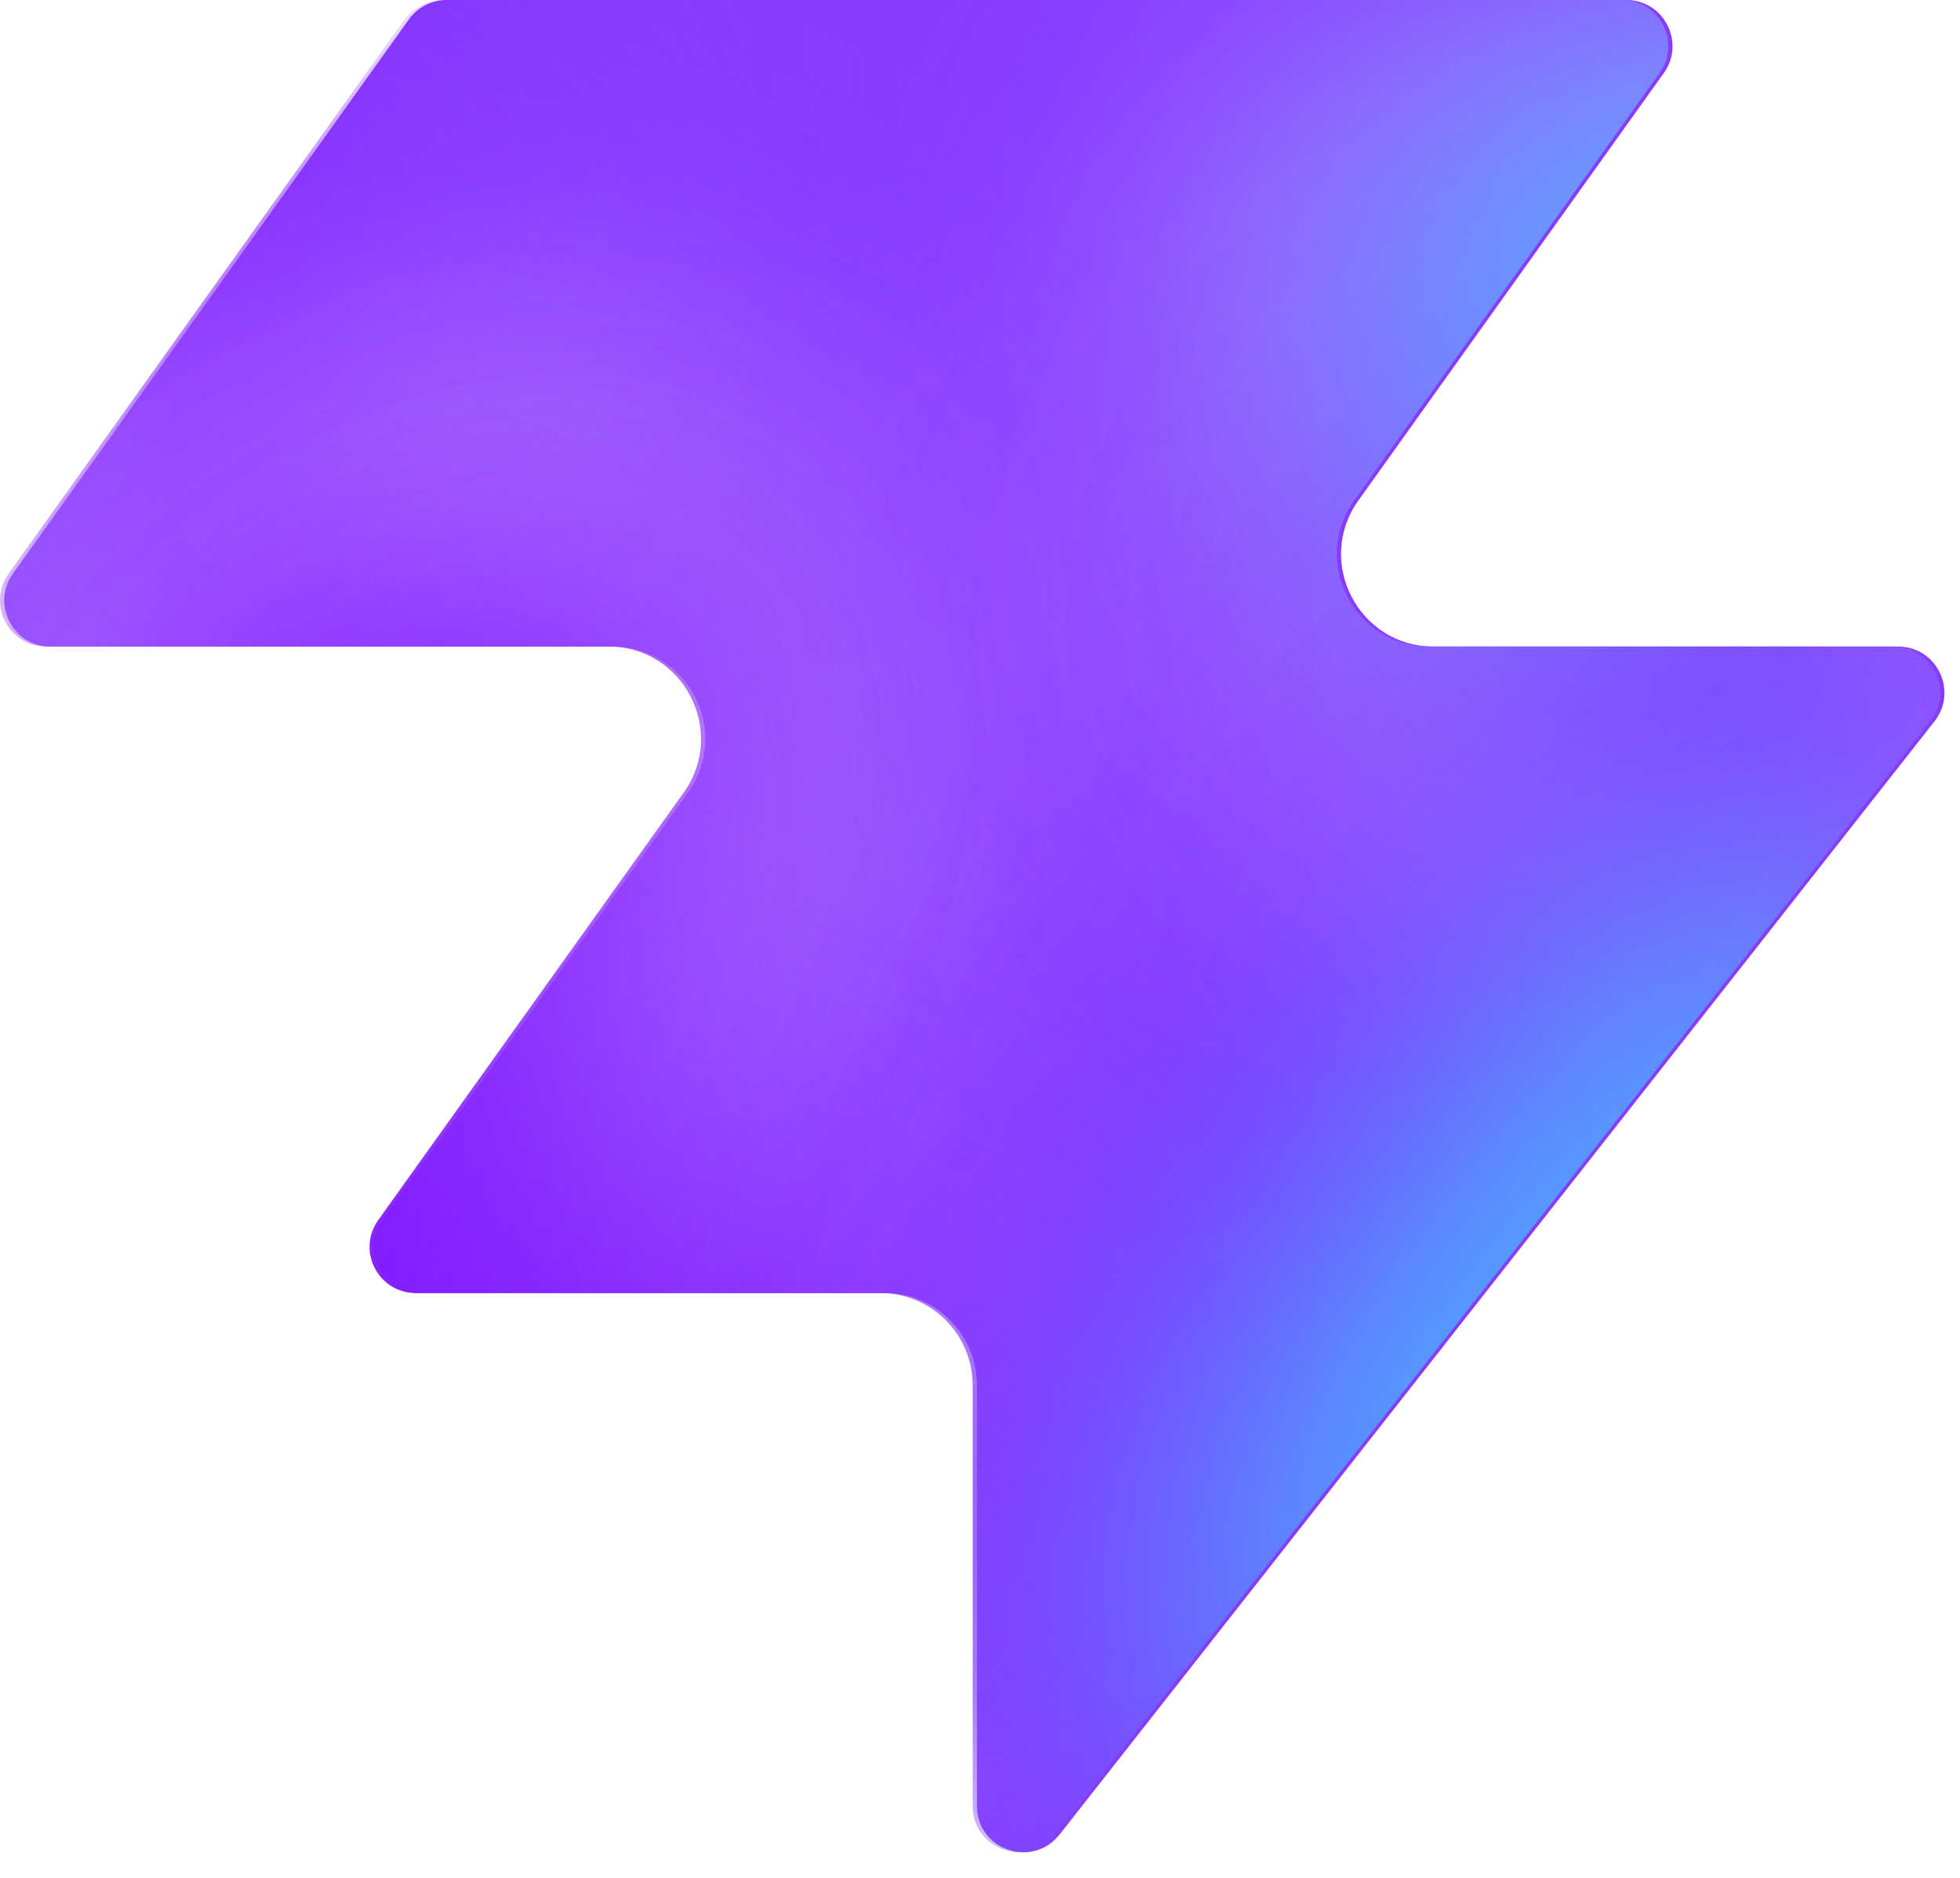
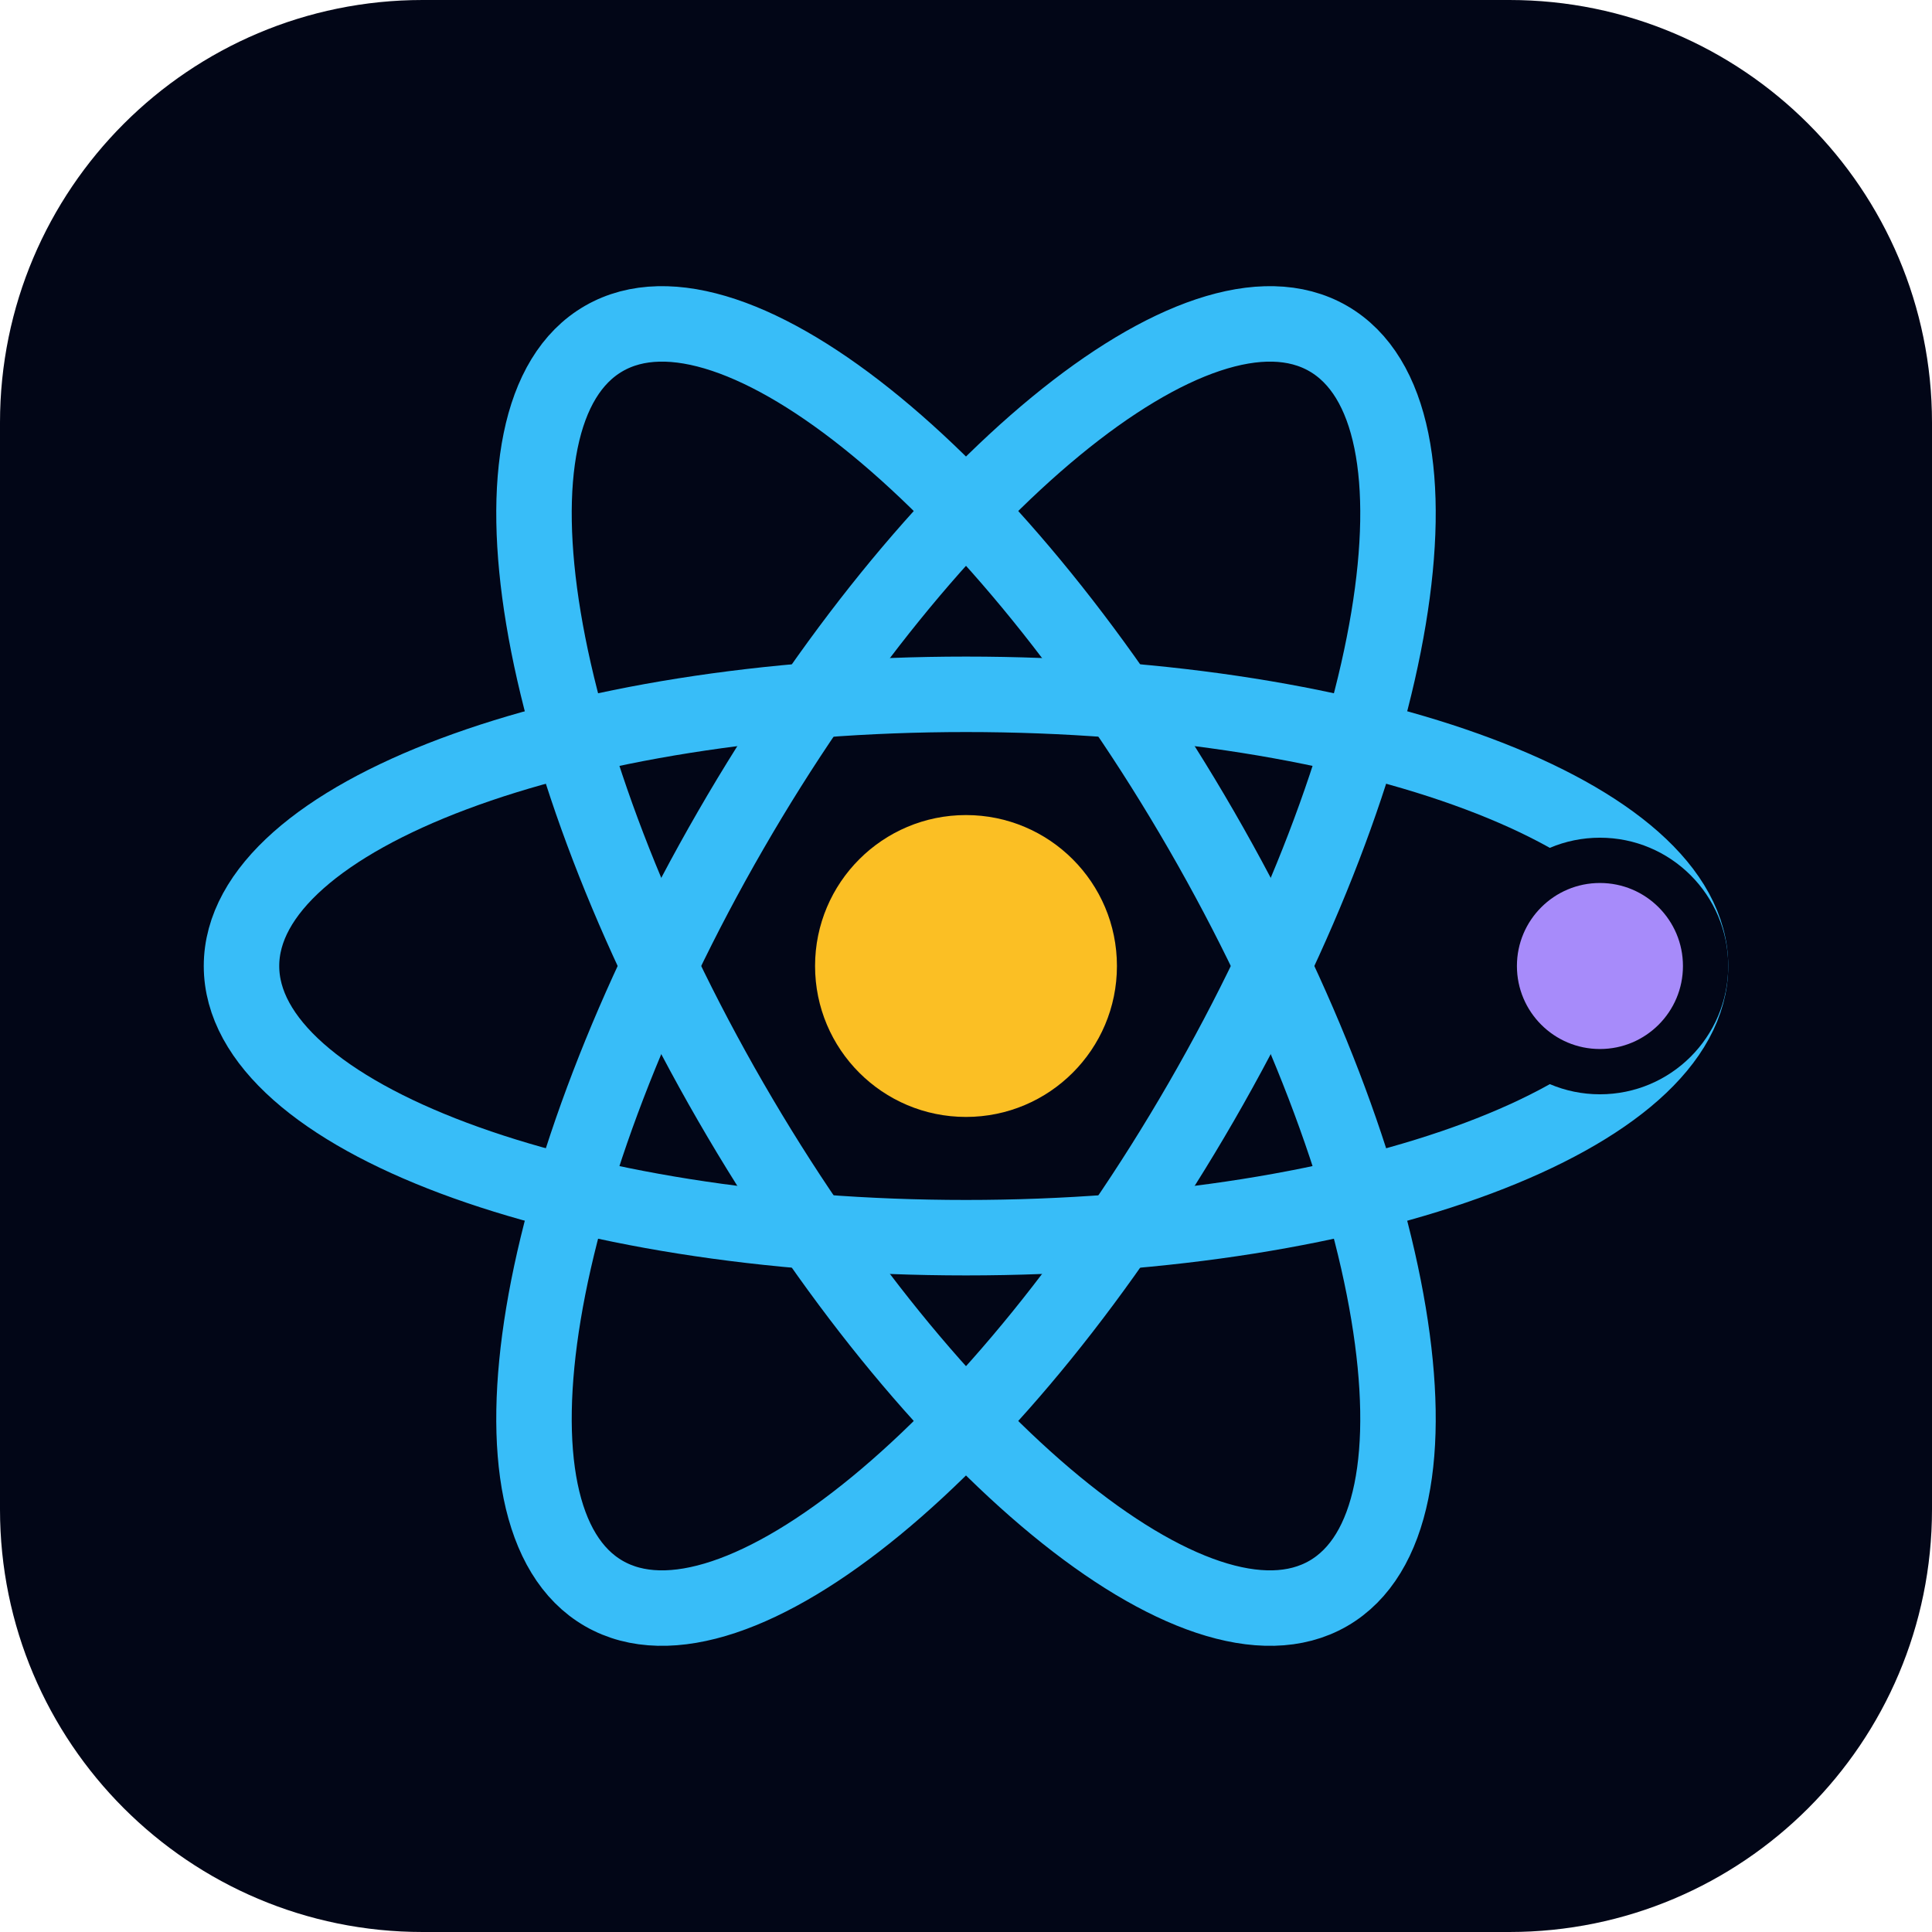
- <svg xmlns="http://www.w3.org/2000/svg" width="48" height="46" fill="none" viewBox="0 0 48 46">
-   <path fill="#863bff" d="M25.946 44.938c-.664.845-2.021.375-2.021-.698V33.937a2.26 2.26 0 0 0-2.262-2.262H10.287c-.92 0-1.456-1.04-.92-1.788l7.48-10.471c1.07-1.497 0-3.578-1.842-3.578H1.237c-.92 0-1.456-1.04-.92-1.788L10.013.474c.214-.297.556-.474.92-.474h28.894c.92 0 1.456 1.04.92 1.788l-7.48 10.471c-1.07 1.498 0 3.579 1.842 3.579h11.377c.943 0 1.473 1.088.89 1.83L25.947 44.94z" style="fill:#863bff;fill:color(display-p3 .525 .23 1);fill-opacity:1" />
-   <mask id="a" width="48" height="46" x="0" y="0" maskUnits="userSpaceOnUse" style="mask-type:alpha">
-     <path fill="#000" d="M25.842 44.938c-.664.844-2.021.375-2.021-.698V33.937a2.26 2.26 0 0 0-2.262-2.262H10.183c-.92 0-1.456-1.04-.92-1.788l7.48-10.471c1.07-1.498 0-3.579-1.842-3.579H1.133c-.92 0-1.456-1.04-.92-1.787L9.91.473c.214-.297.556-.474.92-.474h28.894c.92 0 1.456 1.04.92 1.788l-7.48 10.471c-1.07 1.498 0 3.578 1.842 3.578h11.377c.943 0 1.473 1.088.89 1.832L25.843 44.94z" style="fill:#000;fill-opacity:1" />
-   </mask>
-   <g mask="url(#a)">
-     <g filter="url(#b)">
-       <ellipse cx="5.508" cy="14.704" fill="#ede6ff" rx="5.508" ry="14.704" style="fill:#ede6ff;fill:color(display-p3 .927 .903 1);fill-opacity:1" transform="matrix(.00324 1 1 -.00324 -4.47 31.516)" />
-     </g>
-     <g filter="url(#c)">
-       <ellipse cx="10.399" cy="29.851" fill="#ede6ff" rx="10.399" ry="29.851" style="fill:#ede6ff;fill:color(display-p3 .927 .903 1);fill-opacity:1" transform="matrix(.00324 1 1 -.00324 -39.328 7.883)" />
-     </g>
-     <g filter="url(#d)">
-       <ellipse cx="5.508" cy="30.487" fill="#7e14ff" rx="5.508" ry="30.487" style="fill:#7e14ff;fill:color(display-p3 .492 .077 1);fill-opacity:1" transform="rotate(89.814 -25.913 -14.639)scale(1 -1)" />
-     </g>
-     <g filter="url(#e)">
-       <ellipse cx="5.508" cy="30.599" fill="#7e14ff" rx="5.508" ry="30.599" style="fill:#7e14ff;fill:color(display-p3 .492 .077 1);fill-opacity:1" transform="rotate(89.814 -32.644 -3.334)scale(1 -1)" />
-     </g>
-     <g filter="url(#f)">
-       <ellipse cx="5.508" cy="30.599" fill="#7e14ff" rx="5.508" ry="30.599" style="fill:#7e14ff;fill:color(display-p3 .492 .077 1);fill-opacity:1" transform="matrix(.00324 1 1 -.00324 -34.34 30.47)" />
-     </g>
-     <g filter="url(#g)">
-       <ellipse cx="14.072" cy="22.078" fill="#ede6ff" rx="14.072" ry="22.078" style="fill:#ede6ff;fill:color(display-p3 .927 .903 1);fill-opacity:1" transform="rotate(93.35 24.506 48.493)scale(-1 1)" />
-     </g>
-     <g filter="url(#h)">
-       <ellipse cx="3.47" cy="21.501" fill="#7e14ff" rx="3.47" ry="21.501" style="fill:#7e14ff;fill:color(display-p3 .492 .077 1);fill-opacity:1" transform="rotate(89.009 28.708 47.59)scale(-1 1)" />
-     </g>
-     <g filter="url(#i)">
-       <ellipse cx="3.47" cy="21.501" fill="#7e14ff" rx="3.47" ry="21.501" style="fill:#7e14ff;fill:color(display-p3 .492 .077 1);fill-opacity:1" transform="rotate(89.009 28.708 47.59)scale(-1 1)" />
-     </g>
-     <g filter="url(#j)">
-       <ellipse cx=".387" cy="8.972" fill="#7e14ff" rx="4.407" ry="29.108" style="fill:#7e14ff;fill:color(display-p3 .492 .077 1);fill-opacity:1" transform="rotate(39.51 .387 8.972)" />
-     </g>
-     <g filter="url(#k)">
-       <ellipse cx="47.523" cy="-6.092" fill="#7e14ff" rx="4.407" ry="29.108" style="fill:#7e14ff;fill:color(display-p3 .492 .077 1);fill-opacity:1" transform="rotate(37.892 47.523 -6.092)" />
-     </g>
-     <g filter="url(#l)">
-       <ellipse cx="41.412" cy="6.333" fill="#47bfff" rx="5.971" ry="9.665" style="fill:#47bfff;fill:color(display-p3 .28 .748 1);fill-opacity:1" transform="rotate(37.892 41.412 6.333)" />
-     </g>
-     <g filter="url(#m)">
-       <ellipse cx="-1.879" cy="38.332" fill="#7e14ff" rx="4.407" ry="29.108" style="fill:#7e14ff;fill:color(display-p3 .492 .077 1);fill-opacity:1" transform="rotate(37.892 -1.88 38.332)" />
-     </g>
-     <g filter="url(#n)">
-       <ellipse cx="-1.879" cy="38.332" fill="#7e14ff" rx="4.407" ry="29.108" style="fill:#7e14ff;fill:color(display-p3 .492 .077 1);fill-opacity:1" transform="rotate(37.892 -1.88 38.332)" />
-     </g>
-     <g filter="url(#o)">
-       <ellipse cx="35.651" cy="29.907" fill="#7e14ff" rx="4.407" ry="29.108" style="fill:#7e14ff;fill:color(display-p3 .492 .077 1);fill-opacity:1" transform="rotate(37.892 35.651 29.907)" />
-     </g>
-     <g filter="url(#p)">
-       <ellipse cx="38.418" cy="32.4" fill="#47bfff" rx="5.971" ry="15.297" style="fill:#47bfff;fill:color(display-p3 .28 .748 1);fill-opacity:1" transform="rotate(37.892 38.418 32.4)" />
-     </g>
+ <svg xmlns="http://www.w3.org/2000/svg" viewBox="0 0 64 64">
+   <rect width="64" height="64" rx="14" fill="#020617" />
+   <g fill="none" stroke="#38bdf8" stroke-width="2.5">
+     <ellipse cx="32" cy="32" rx="24" ry="9" />
+     <ellipse cx="32" cy="32" rx="24" ry="9" transform="rotate(60 32 32)" />
+     <ellipse cx="32" cy="32" rx="24" ry="9" transform="rotate(120 32 32)" />
  </g>
-   <defs>
-     <filter id="b" width="60.045" height="41.654" x="-19.77" y="16.149" color-interpolation-filters="sRGB" filterUnits="userSpaceOnUse">
-       <feFlood flood-opacity="0" result="BackgroundImageFix" />
-       <feBlend in="SourceGraphic" in2="BackgroundImageFix" result="shape" />
-       <feGaussianBlur result="effect1_foregroundBlur_2002_17158" stdDeviation="7.659" />
-     </filter>
-     <filter id="c" width="90.34" height="51.437" x="-54.613" y="-7.533" color-interpolation-filters="sRGB" filterUnits="userSpaceOnUse">
-       <feFlood flood-opacity="0" result="BackgroundImageFix" />
-       <feBlend in="SourceGraphic" in2="BackgroundImageFix" result="shape" />
-       <feGaussianBlur result="effect1_foregroundBlur_2002_17158" stdDeviation="7.659" />
-     </filter>
-     <filter id="d" width="79.355" height="29.4" x="-49.64" y="2.03" color-interpolation-filters="sRGB" filterUnits="userSpaceOnUse">
-       <feFlood flood-opacity="0" result="BackgroundImageFix" />
-       <feBlend in="SourceGraphic" in2="BackgroundImageFix" result="shape" />
-       <feGaussianBlur result="effect1_foregroundBlur_2002_17158" stdDeviation="4.596" />
-     </filter>
-     <filter id="e" width="79.579" height="29.4" x="-45.045" y="20.029" color-interpolation-filters="sRGB" filterUnits="userSpaceOnUse">
-       <feFlood flood-opacity="0" result="BackgroundImageFix" />
-       <feBlend in="SourceGraphic" in2="BackgroundImageFix" result="shape" />
-       <feGaussianBlur result="effect1_foregroundBlur_2002_17158" stdDeviation="4.596" />
-     </filter>
-     <filter id="f" width="79.579" height="29.4" x="-43.513" y="21.178" color-interpolation-filters="sRGB" filterUnits="userSpaceOnUse">
-       <feFlood flood-opacity="0" result="BackgroundImageFix" />
-       <feBlend in="SourceGraphic" in2="BackgroundImageFix" result="shape" />
-       <feGaussianBlur result="effect1_foregroundBlur_2002_17158" stdDeviation="4.596" />
-     </filter>
-     <filter id="g" width="74.749" height="58.852" x="15.756" y="-17.901" color-interpolation-filters="sRGB" filterUnits="userSpaceOnUse">
-       <feFlood flood-opacity="0" result="BackgroundImageFix" />
-       <feBlend in="SourceGraphic" in2="BackgroundImageFix" result="shape" />
-       <feGaussianBlur result="effect1_foregroundBlur_2002_17158" stdDeviation="7.659" />
-     </filter>
-     <filter id="h" width="61.377" height="25.362" x="23.548" y="2.284" color-interpolation-filters="sRGB" filterUnits="userSpaceOnUse">
-       <feFlood flood-opacity="0" result="BackgroundImageFix" />
-       <feBlend in="SourceGraphic" in2="BackgroundImageFix" result="shape" />
-       <feGaussianBlur result="effect1_foregroundBlur_2002_17158" stdDeviation="4.596" />
-     </filter>
-     <filter id="i" width="61.377" height="25.362" x="23.548" y="2.284" color-interpolation-filters="sRGB" filterUnits="userSpaceOnUse">
-       <feFlood flood-opacity="0" result="BackgroundImageFix" />
-       <feBlend in="SourceGraphic" in2="BackgroundImageFix" result="shape" />
-       <feGaussianBlur result="effect1_foregroundBlur_2002_17158" stdDeviation="4.596" />
-     </filter>
-     <filter id="j" width="56.045" height="63.649" x="-27.636" y="-22.853" color-interpolation-filters="sRGB" filterUnits="userSpaceOnUse">
-       <feFlood flood-opacity="0" result="BackgroundImageFix" />
-       <feBlend in="SourceGraphic" in2="BackgroundImageFix" result="shape" />
-       <feGaussianBlur result="effect1_foregroundBlur_2002_17158" stdDeviation="4.596" />
-     </filter>
-     <filter id="k" width="54.814" height="64.646" x="20.116" y="-38.415" color-interpolation-filters="sRGB" filterUnits="userSpaceOnUse">
-       <feFlood flood-opacity="0" result="BackgroundImageFix" />
-       <feBlend in="SourceGraphic" in2="BackgroundImageFix" result="shape" />
-       <feGaussianBlur result="effect1_foregroundBlur_2002_17158" stdDeviation="4.596" />
-     </filter>
-     <filter id="l" width="33.541" height="35.313" x="24.641" y="-11.323" color-interpolation-filters="sRGB" filterUnits="userSpaceOnUse">
-       <feFlood flood-opacity="0" result="BackgroundImageFix" />
-       <feBlend in="SourceGraphic" in2="BackgroundImageFix" result="shape" />
-       <feGaussianBlur result="effect1_foregroundBlur_2002_17158" stdDeviation="4.596" />
-     </filter>
-     <filter id="m" width="54.814" height="64.646" x="-29.286" y="6.009" color-interpolation-filters="sRGB" filterUnits="userSpaceOnUse">
-       <feFlood flood-opacity="0" result="BackgroundImageFix" />
-       <feBlend in="SourceGraphic" in2="BackgroundImageFix" result="shape" />
-       <feGaussianBlur result="effect1_foregroundBlur_2002_17158" stdDeviation="4.596" />
-     </filter>
-     <filter id="n" width="54.814" height="64.646" x="-29.286" y="6.009" color-interpolation-filters="sRGB" filterUnits="userSpaceOnUse">
-       <feFlood flood-opacity="0" result="BackgroundImageFix" />
-       <feBlend in="SourceGraphic" in2="BackgroundImageFix" result="shape" />
-       <feGaussianBlur result="effect1_foregroundBlur_2002_17158" stdDeviation="4.596" />
-     </filter>
-     <filter id="o" width="54.814" height="64.646" x="8.244" y="-2.416" color-interpolation-filters="sRGB" filterUnits="userSpaceOnUse">
-       <feFlood flood-opacity="0" result="BackgroundImageFix" />
-       <feBlend in="SourceGraphic" in2="BackgroundImageFix" result="shape" />
-       <feGaussianBlur result="effect1_foregroundBlur_2002_17158" stdDeviation="4.596" />
-     </filter>
-     <filter id="p" width="39.409" height="43.623" x="18.713" y="10.588" color-interpolation-filters="sRGB" filterUnits="userSpaceOnUse">
-       <feFlood flood-opacity="0" result="BackgroundImageFix" />
-       <feBlend in="SourceGraphic" in2="BackgroundImageFix" result="shape" />
-       <feGaussianBlur result="effect1_foregroundBlur_2002_17158" stdDeviation="4.596" />
-     </filter>
-   </defs>
+   <circle cx="32" cy="32" r="5" fill="#fbbf24" />
+   <circle cx="53" cy="32" r="3.5" fill="#a78bfa" stroke="#020617" stroke-width="1.5" />
</svg>
